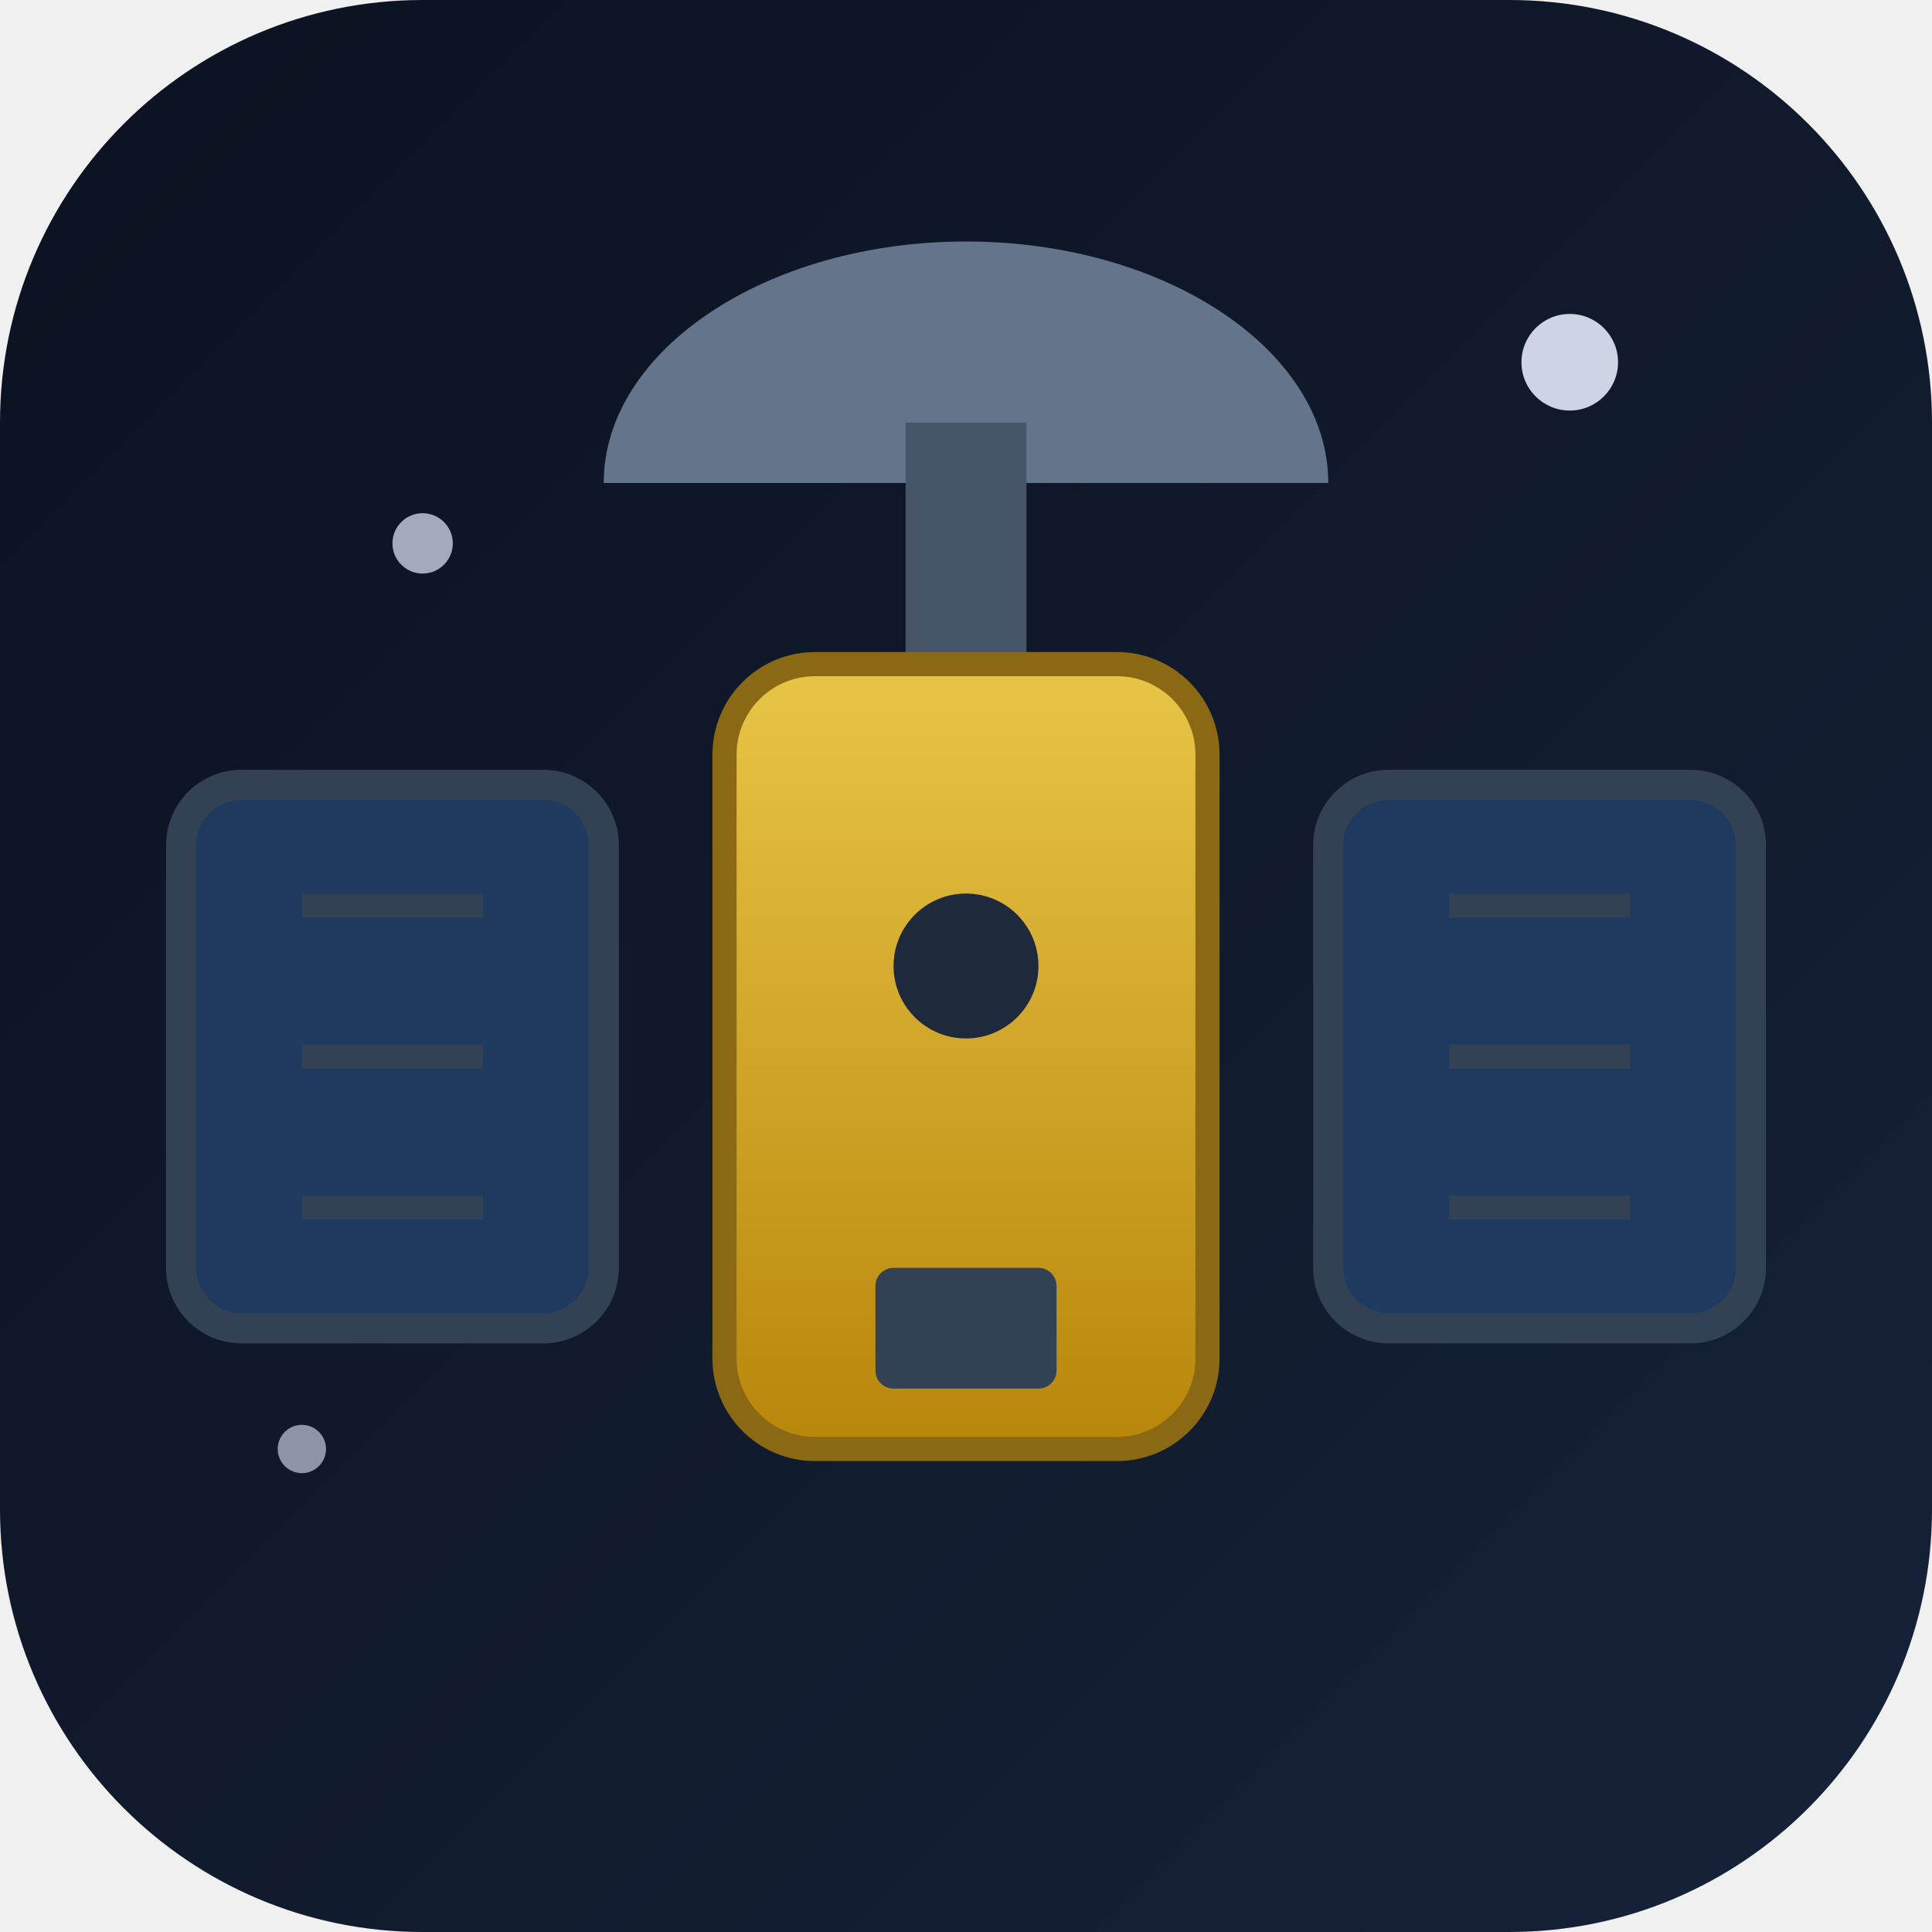
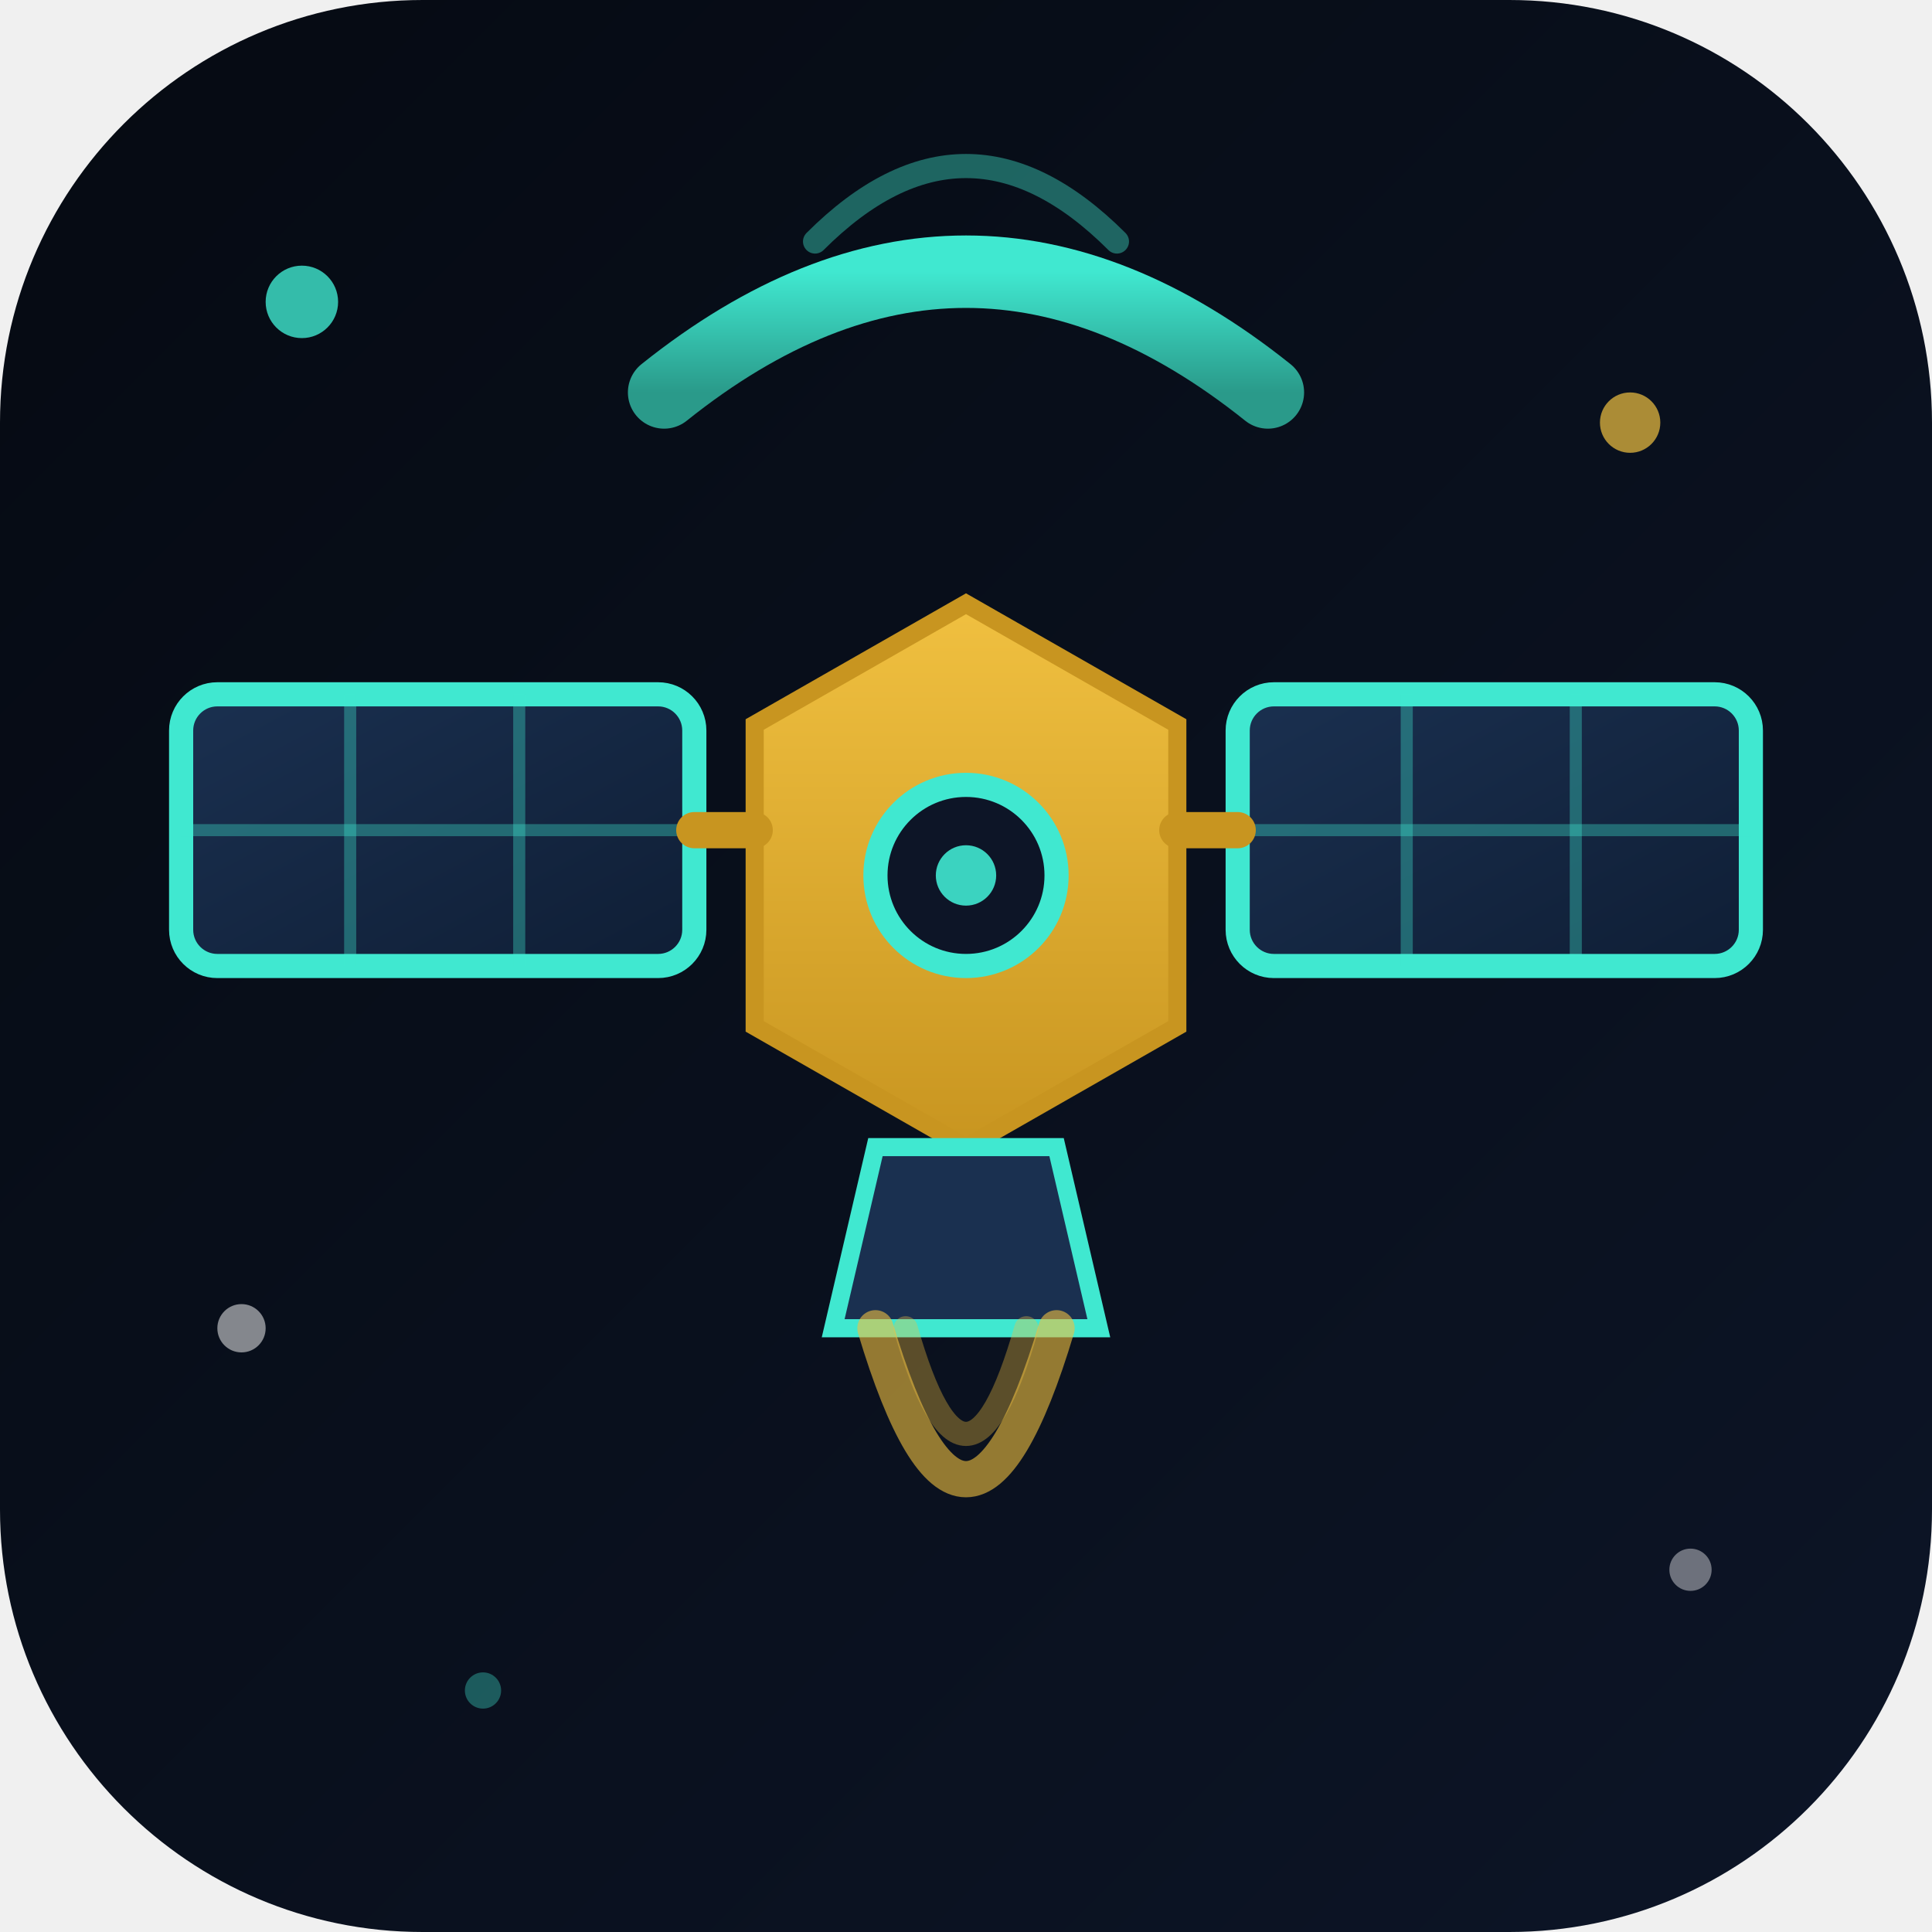
- <svg xmlns="http://www.w3.org/2000/svg" viewBox="0 0 32 32" role="img" aria-label="Mariner probe">
+ <svg xmlns="http://www.w3.org/2000/svg" viewBox="0 0 32 32" role="img" aria-label="Mariner 2 probe">
  <defs>
-     <linearGradient id="sky" x1="0" y1="0" x2="1" y2="1">
-       <stop offset="0%" stop-color="#0b1220" />
-       <stop offset="100%" stop-color="#152238" />
+     <linearGradient id="bg" x1="0" y1="0" x2="1" y2="1">
+       <stop offset="0%" stop-color="#050a12" />
+       <stop offset="100%" stop-color="#0d1527" />
    </linearGradient>
    <linearGradient id="gold" x1="0" y1="0" x2="0" y2="1">
-       <stop offset="0%" stop-color="#e8c547" />
-       <stop offset="100%" stop-color="#b8860b" />
+       <stop offset="0%" stop-color="#f0c040" />
+       <stop offset="100%" stop-color="#c89520" />
+     </linearGradient>
+     <linearGradient id="teal" x1="0" y1="0" x2="0" y2="1">
+       <stop offset="0%" stop-color="#40e8d0" />
+       <stop offset="100%" stop-color="#2a9a8a" />
+     </linearGradient>
+     <linearGradient id="panel" x1="0" y1="0" x2="1" y2="1">
+       <stop offset="0%" stop-color="#1a3050" />
+       <stop offset="100%" stop-color="#0f1e35" />
    </linearGradient>
  </defs>
-   <rect width="32" height="32" rx="7" fill="url(#sky)" />
-   <path fill="#64748b" d="M16 4c-3.3 0-6 1.8-6 4h12c0-2.2-2.7-4-6-4z" />
-   <rect x="15" y="7" width="2" height="4" fill="#475569" />
-   <rect x="3" y="13" width="7" height="9" rx="1" fill="#1e3a5f" stroke="#334155" stroke-width="0.5" />
-   <rect x="22" y="13" width="7" height="9" rx="1" fill="#1e3a5f" stroke="#334155" stroke-width="0.5" />
-   <line x1="5" y1="15" x2="8" y2="15" stroke="#334155" stroke-width="0.4" />
-   <line x1="5" y1="17.5" x2="8" y2="17.5" stroke="#334155" stroke-width="0.4" />
-   <line x1="5" y1="20" x2="8" y2="20" stroke="#334155" stroke-width="0.4" />
-   <line x1="24" y1="15" x2="27" y2="15" stroke="#334155" stroke-width="0.4" />
-   <line x1="24" y1="17.5" x2="27" y2="17.5" stroke="#334155" stroke-width="0.4" />
-   <line x1="24" y1="20" x2="27" y2="20" stroke="#334155" stroke-width="0.4" />
-   <rect x="12" y="11" width="8" height="13" rx="1.5" fill="url(#gold)" stroke="#8b6914" stroke-width="0.4" />
-   <circle cx="16" cy="16" r="1.2" fill="#1e293b" />
-   <rect x="14.5" y="21" width="3" height="2" rx="0.3" fill="#334155" />
-   <circle cx="26" cy="6" r="0.8" fill="#e2e8f8" opacity="0.9" />
-   <circle cx="7" cy="9" r="0.5" fill="#e2e8f8" opacity="0.7" />
-   <circle cx="5" cy="24" r="0.4" fill="#e2e8f8" opacity="0.6" />
+   <rect width="32" height="32" rx="7" fill="url(#bg)" />
+   <circle cx="5" cy="5" r="0.6" fill="#40e8d0" opacity="0.8" />
+   <circle cx="27" cy="7" r="0.5" fill="#f0c040" opacity="0.7" />
+   <circle cx="4" cy="22" r="0.4" fill="#fff" opacity="0.5" />
+   <circle cx="28" cy="26" r="0.35" fill="#fff" opacity="0.4" />
+   <circle cx="8" cy="28" r="0.3" fill="#40e8d0" opacity="0.35" />
+   <line x1="16" y1="4.5" x2="16" y2="10" stroke="url(#teal)" stroke-width="0.8" stroke-linecap="round" />
+   <path d="M11 6.5 Q16 2.5 21 6.5" fill="none" stroke="url(#teal)" stroke-width="1.2" stroke-linecap="round" />
+   <path d="M13.5 4 Q16 1.5 18.5 4" fill="none" stroke="#40e8d0" stroke-width="0.4" opacity="0.4" stroke-linecap="round" />
+   <polygon points="16,10 19.5,12 19.5,17 16,19 12.5,17 12.5,12" fill="url(#gold)" stroke="#c89520" stroke-width="0.3" />
+   <circle cx="16" cy="14.5" r="1.5" fill="#0d1527" stroke="#40e8d0" stroke-width="0.4" />
+   <circle cx="16" cy="14.5" r="0.5" fill="#40e8d0" opacity="0.9" />
+   <rect x="3" y="11.5" width="8.5" height="4.5" rx="0.6" fill="url(#panel)" stroke="#40e8d0" stroke-width="0.4" />
+   <line x1="5.8" y1="11.5" x2="5.8" y2="16" stroke="#40e8d0" stroke-width="0.2" opacity="0.35" />
+   <line x1="8.6" y1="11.5" x2="8.6" y2="16" stroke="#40e8d0" stroke-width="0.2" opacity="0.35" />
+   <line x1="3" y1="13.75" x2="11.5" y2="13.75" stroke="#40e8d0" stroke-width="0.2" opacity="0.35" />
+   <rect x="20.5" y="11.5" width="8.5" height="4.5" rx="0.6" fill="url(#panel)" stroke="#40e8d0" stroke-width="0.4" />
+   <line x1="23.3" y1="11.5" x2="23.3" y2="16" stroke="#40e8d0" stroke-width="0.2" opacity="0.35" />
+   <line x1="26.1" y1="11.5" x2="26.1" y2="16" stroke="#40e8d0" stroke-width="0.2" opacity="0.35" />
+   <line x1="20.5" y1="13.75" x2="29" y2="13.75" stroke="#40e8d0" stroke-width="0.2" opacity="0.35" />
+   <line x1="11.5" y1="13.75" x2="12.5" y2="13.75" stroke="#c89520" stroke-width="0.6" stroke-linecap="round" />
+   <line x1="19.5" y1="13.75" x2="20.5" y2="13.75" stroke="#c89520" stroke-width="0.6" stroke-linecap="round" />
+   <polygon points="14.5,19 17.5,19 18.2,22 13.8,22" fill="#1a3050" stroke="#40e8d0" stroke-width="0.3" />
+   <path d="M14.5 22 Q16 27 17.5 22" fill="none" stroke="#f0c040" stroke-width="0.6" opacity="0.6" stroke-linecap="round" />
+   <path d="M15 22 Q16 25.5 17 22" fill="none" stroke="#f0c040" stroke-width="0.4" opacity="0.35" stroke-linecap="round" />
</svg>
